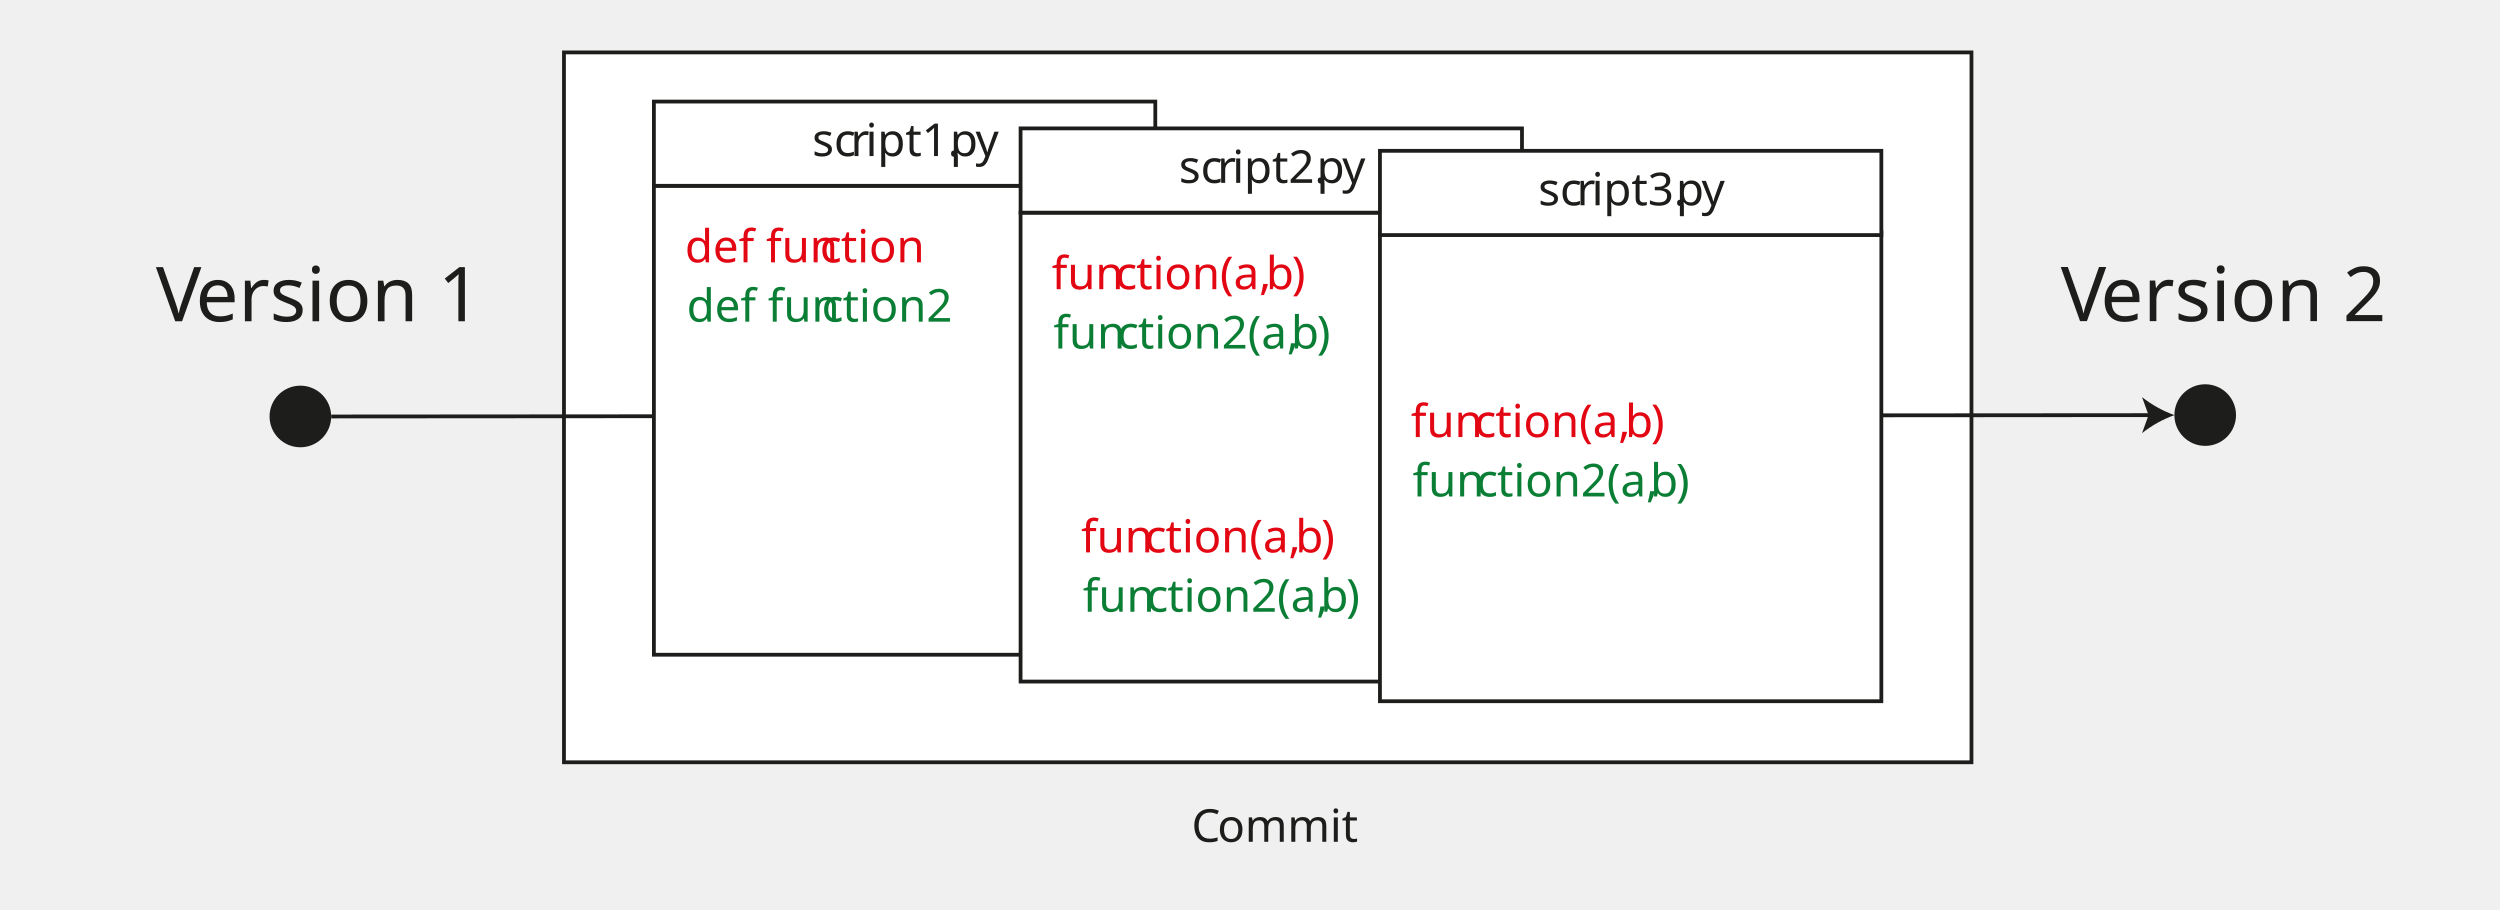
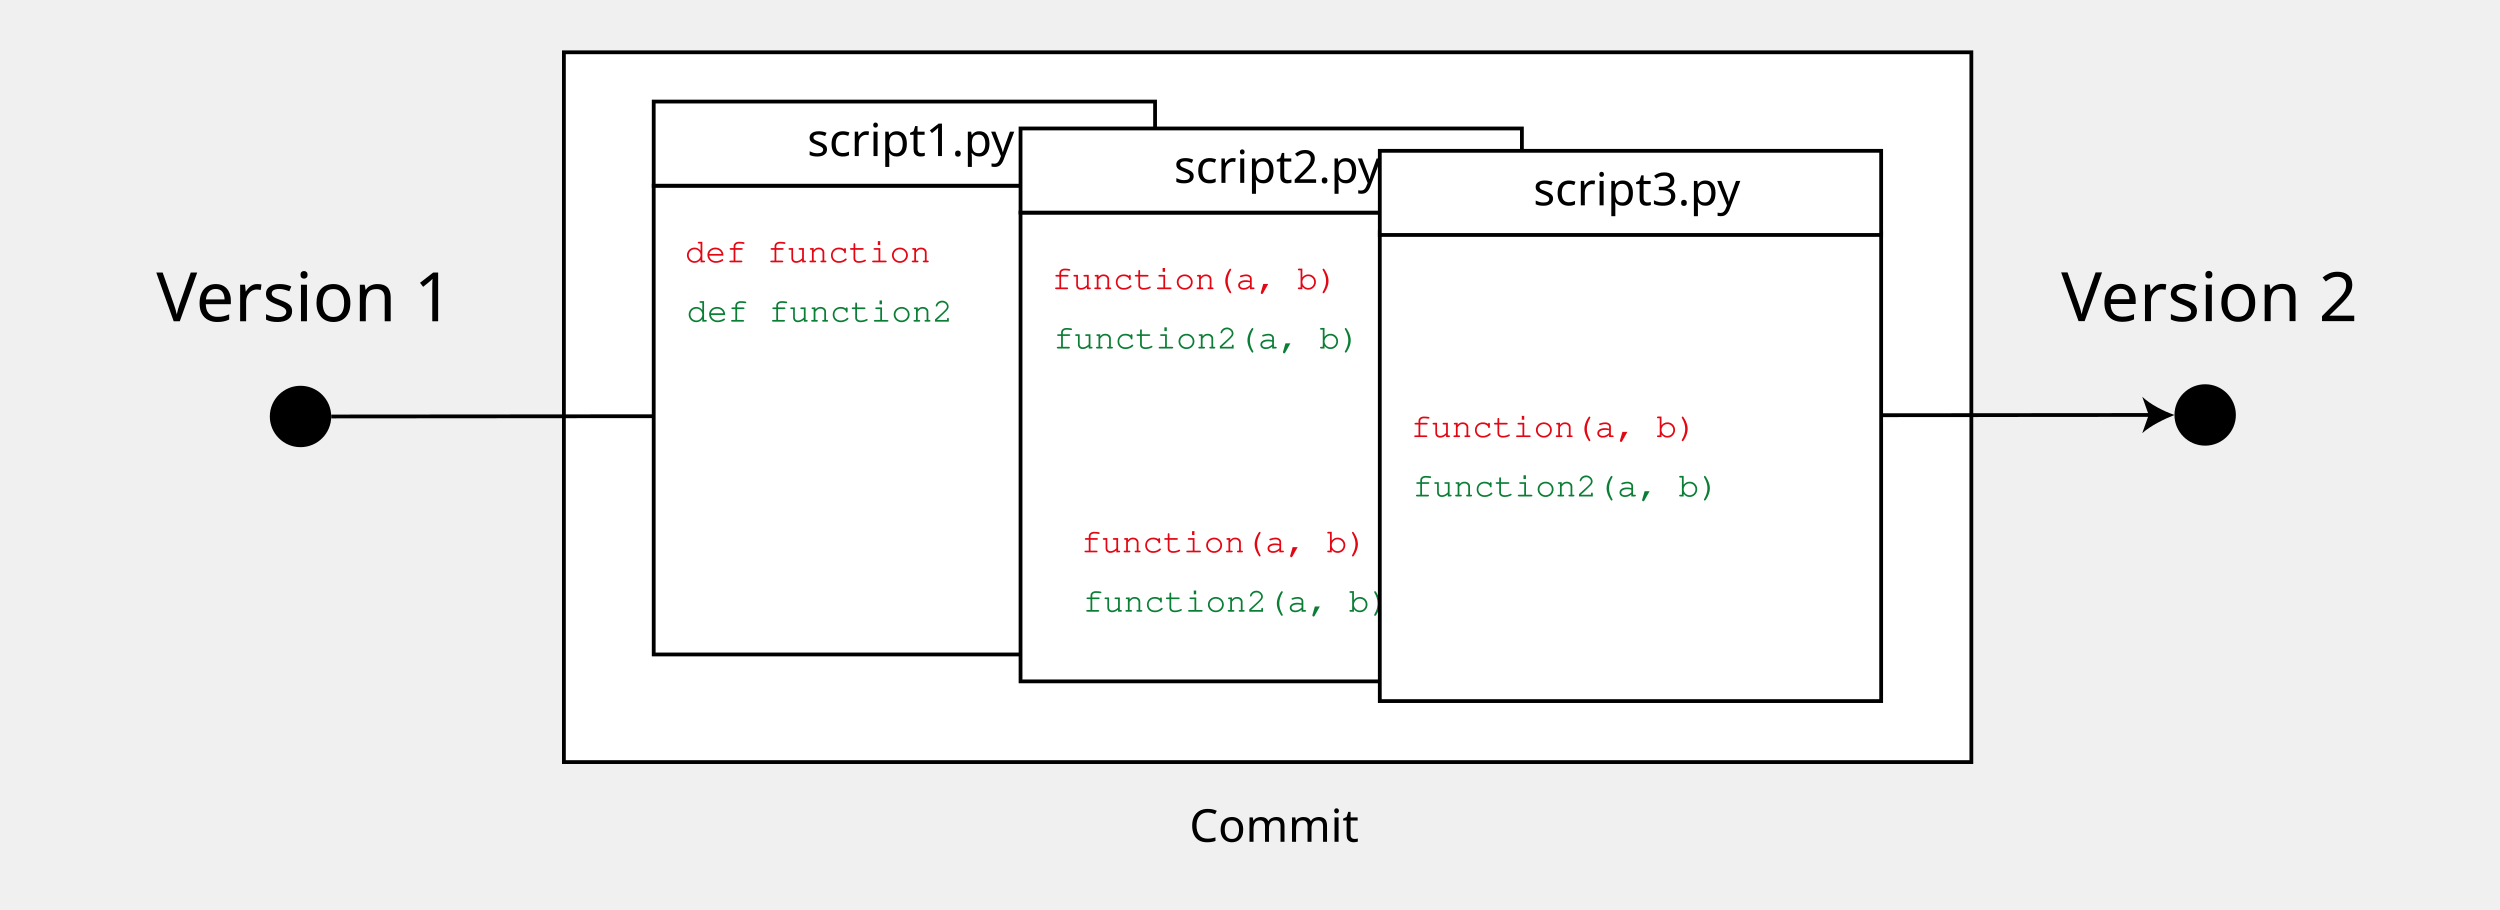
- <svg xmlns="http://www.w3.org/2000/svg" id="Layer_1" data-name="Layer 1" viewBox="0 0 659.7 239.96">
-   <defs>
-     <style>.cls-1{fill:#fff;}.cls-1,.cls-2{stroke:#1d1d1b;stroke-miterlimit:10;}.cls-2{fill:none;}.cls-12,.cls-3,.cls-9{fill:#1d1d1b;}.cls-4,.cls-6,.cls-9{font-size:12px;}.cls-4{fill:#e30613;}.cls-12,.cls-4,.cls-6,.cls-9{font-family:MyriadPro-Regular, Myriad Pro;}.cls-5{letter-spacing:0.01em;}.cls-6{fill:#0b7e35;}.cls-7{letter-spacing:0em;}.cls-8{letter-spacing:0em;}.cls-10{letter-spacing:0em;}.cls-11{letter-spacing:-0.01em;}.cls-12{font-size:20px;}.cls-13{letter-spacing:-0.03em;}.cls-14{letter-spacing:-0.01em;}</style>
-   </defs>
-   <rect class="cls-1" x="148.82" y="13.83" width="371.41" height="187.32" />
-   <line class="cls-2" x1="87.39" y1="109.9" x2="567.75" y2="109.54" />
-   <path class="cls-3" d="M573.79,109.54a30.1,30.1,0,0,0-8.55,4.76l1.72-4.76-1.72-4.75A30.18,30.18,0,0,0,573.79,109.54Z" />
-   <rect class="cls-1" x="172.55" y="49.03" width="132.31" height="123.74" />
-   <text class="cls-4" transform="translate(180.75 69.22)">def fun<tspan class="cls-5" x="35.6" y="0">c</tspan>
-     <tspan x="41.14" y="0">tion</tspan>
-   </text>
-   <text class="cls-6" transform="translate(181.21 84.88)">def fun<tspan class="cls-5" x="35.6" y="0">c</tspan>
-     <tspan x="41.14" y="0">tion2</tspan>
-   </text>
-   <rect class="cls-1" x="269.31" y="56.11" width="132.31" height="123.74" />
-   <text class="cls-4" transform="translate(277.52 76.31)">fun<tspan class="cls-5" x="16.78" y="0">c</tspan>
-     <tspan x="22.31" y="0">tion(a, </tspan>
-     <tspan class="cls-7" x="56.55" y="0">b</tspan>
-     <tspan x="63.35" y="0">)</tspan>
-   </text>
-   <text class="cls-6" transform="translate(277.97 91.97)">fun<tspan class="cls-5" x="16.78" y="0">c</tspan>
-     <tspan x="22.31" y="0">tion2(a, </tspan>
-     <tspan class="cls-8" x="62.71" y="0">b</tspan>
-     <tspan x="69.5" y="0">)</tspan>
-   </text>
-   <text class="cls-4" transform="translate(285.27 145.76)">fun<tspan class="cls-5" x="16.78" y="0">c</tspan>
-     <tspan x="22.31" y="0">tion(a, </tspan>
-     <tspan class="cls-7" x="56.55" y="0">b</tspan>
-     <tspan x="63.35" y="0">)</tspan>
-   </text>
-   <text class="cls-6" transform="translate(285.73 161.42)">fun<tspan class="cls-5" x="16.78" y="0">c</tspan>
-     <tspan x="22.31" y="0">tion2(a, </tspan>
-     <tspan class="cls-8" x="62.71" y="0">b</tspan>
-     <tspan x="69.5" y="0">)</tspan>
-   </text>
-   <rect class="cls-1" x="364.14" y="61.3" width="132.31" height="123.74" />
-   <text class="cls-4" transform="translate(372.29 115.34)">fun<tspan class="cls-5" x="16.78" y="0">c</tspan>
-     <tspan x="22.31" y="0">tion(a, </tspan>
-     <tspan class="cls-7" x="56.55" y="0">b</tspan>
-     <tspan x="63.35" y="0">)</tspan>
-   </text>
-   <text class="cls-6" transform="translate(372.74 131)">fun<tspan class="cls-5" x="16.78" y="0">c</tspan>
-     <tspan x="22.31" y="0">tion2(a, </tspan>
-     <tspan class="cls-8" x="62.71" y="0">b</tspan>
-     <tspan x="69.5" y="0">)</tspan>
-   </text>
-   <rect class="cls-1" x="172.55" y="26.8" width="132.31" height="22.23" />
-   <text class="cls-9" transform="translate(214.33 41.18)">sc<tspan class="cls-10" x="10.13" y="0">r</tspan>
-     <tspan x="14.1" y="0">ipt1.</tspan>
-     <tspan class="cls-11" x="36.35" y="0">p</tspan>
-     <tspan x="43.09" y="0">y</tspan>
-   </text>
-   <rect class="cls-1" x="269.31" y="33.88" width="132.31" height="22.23" />
-   <text class="cls-9" transform="translate(311.09 48.26)">sc<tspan class="cls-10" x="10.13" y="0">r</tspan>
-     <tspan x="14.1" y="0">ipt2.</tspan>
-     <tspan class="cls-11" x="36.35" y="0">p</tspan>
-     <tspan x="43.09" y="0">y</tspan>
-   </text>
-   <rect class="cls-1" x="364.14" y="39.8" width="132.31" height="22.23" />
-   <text class="cls-9" transform="translate(405.92 54.17)">sc<tspan class="cls-10" x="10.13" y="0">r</tspan>
-     <tspan x="14.1" y="0">ipt3.</tspan>
-     <tspan class="cls-11" x="36.35" y="0">p</tspan>
-     <tspan x="43.09" y="0">y</tspan>
-   </text>
-   <text class="cls-12" transform="translate(41.14 84.78)">
-     <tspan class="cls-13">V</tspan>
-     <tspan x="10.5" y="0">ersion 1</tspan>
-   </text>
-   <text class="cls-12" transform="translate(543.79 84.74)">
-     <tspan class="cls-13">V</tspan>
-     <tspan x="10.5" y="0">ersion 2</tspan>
-   </text>
-   <circle class="cls-3" cx="79.26" cy="109.9" r="8.13" />
-   <circle class="cls-3" cx="581.91" cy="109.53" r="8.13" />
-   <text class="cls-9" transform="translate(314.42 222.14)">
-     <tspan class="cls-14">C</tspan>
-     <tspan x="6.83" y="0">ommit</tspan>
-   </text>
+ <svg xmlns="http://www.w3.org/2000/svg" version="1.1" id="Layer_1" x="0px" y="0px" viewBox="0 0 659.7 240" style="enable-background:new 0 0 659.7 240;" xml:space="preserve">
+   <style type="text/css">
+ 	.st0{fill:#FFFFFF;stroke:#000000;stroke-miterlimit:10;}
+ 	.st1{fill:none;stroke:#000000;stroke-miterlimit:10;}
+ 	.st2{fill:#E30613;}
+ 	.st3{font-family:'Courier';}
+ 	.st4{font-size:9px;}
+ 	.st5{fill:#0B7E35;}
+ 	.st6{font-family:'ArialMT';}
+ 	.st7{font-size:12px;}
+ 	.st8{font-size:18px;}
+ </style>
+   <rect x="148.8" y="13.8" class="st0" width="371.4" height="187.3" />
+   <g>
+     <g>
+       <line class="st1" x1="87.4" y1="109.9" x2="567.8" y2="109.5" />
+       <g>
+         <path d="M573.8,109.5c-2.8,1.1-6.4,2.9-8.5,4.8l1.7-4.8l-1.7-4.8C567.4,106.7,570.9,108.5,573.8,109.5z" />
+       </g>
+     </g>
+   </g>
+   <g>
+     <rect x="172.5" y="49" class="st0" width="132.3" height="123.7" />
+     <text transform="matrix(1 0 0 1 180.7543 69.2236)" class="st2 st3 st4">def function</text>
+     <text transform="matrix(1 0 0 1 181.2103 84.8835)" class="st5 st3 st4">def function2</text>
+   </g>
+   <g>
+     <rect x="269.3" y="56.1" class="st0" width="132.3" height="123.7" />
+     <text transform="matrix(1 0 0 1 277.5167 76.3052)" class="st2 st3 st4">function(a, b)</text>
+     <text transform="matrix(1 0 0 1 277.9727 91.9651)" class="st5 st3 st4">function2(a, b)</text>
+     <text transform="matrix(1 0 0 1 285.2715 145.7568)" class="st2 st3 st4">function(a, b)</text>
+     <text transform="matrix(1 0 0 1 285.7275 161.4167)" class="st5 st3 st4">function2(a, b)</text>
+   </g>
+   <g>
+     <rect x="364.1" y="61.3" class="st0" width="132.3" height="123.7" />
+     <text transform="matrix(1 0 0 1 372.2866 115.3411)" class="st2 st3 st4">function(a, b)</text>
+     <text transform="matrix(1 0 0 1 372.7426 131.0009)" class="st5 st3 st4">function2(a, b)</text>
+   </g>
+   <rect x="172.5" y="26.8" class="st0" width="132.3" height="22.2" />
+   <text transform="matrix(1 0 0 1 213.0268 41.1786)" class="st6 st7">script1.py</text>
+   <g>
+     <rect x="269.3" y="33.9" class="st0" width="132.3" height="22.2" />
+     <text transform="matrix(1 0 0 1 309.7888 48.2602)" class="st6 st7">script2.py</text>
+   </g>
+   <g>
+     <rect x="364.1" y="39.8" class="st0" width="132.3" height="22.2" />
+     <text transform="matrix(1 0 0 1 404.6188 54.1748)" class="st6 st7">script3.py</text>
+   </g>
+   <text transform="matrix(1 0 0 1 41.2416 84.7825)" class="st6 st8">Version 1</text>
+   <text transform="matrix(1 0 0 1 543.8918 84.7353)" class="st6 st8">Version 2</text>
+   <circle cx="79.3" cy="109.9" r="8.1" />
+   <circle cx="581.9" cy="109.5" r="8.1" />
+   <text transform="matrix(1 0 0 1 313.8594 222.1352)" class="st6 st7">Commit</text>
</svg>
